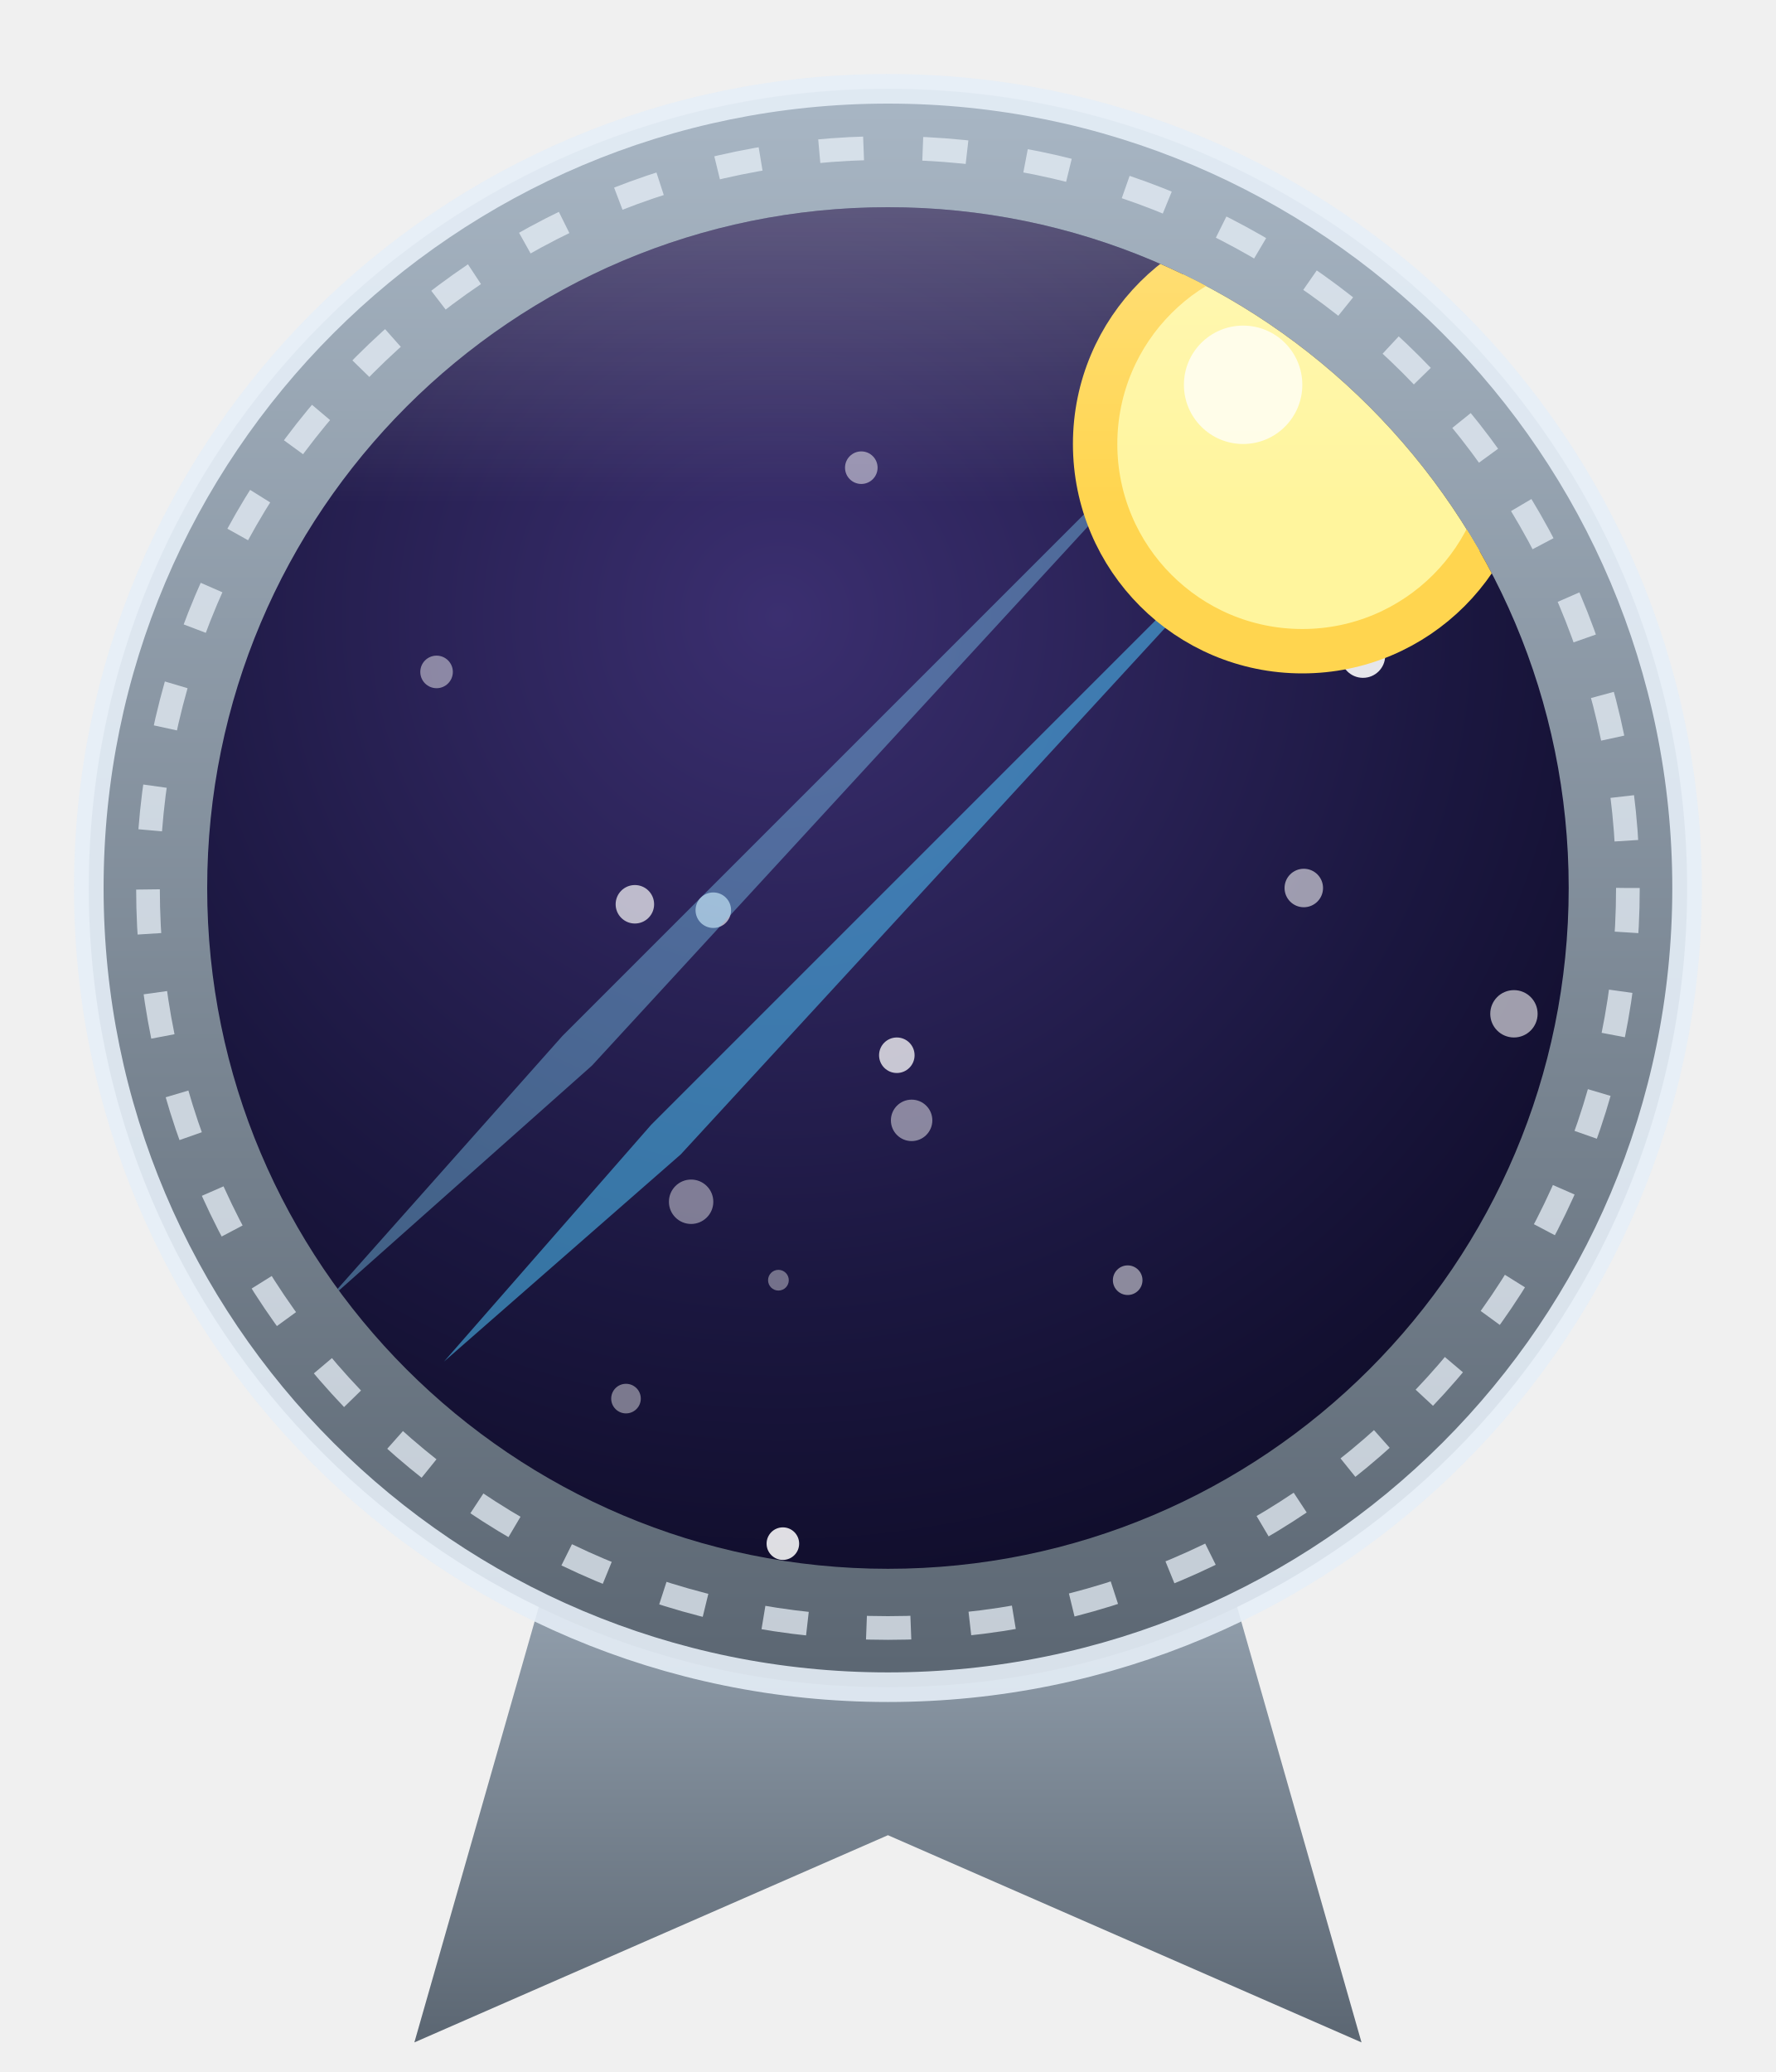
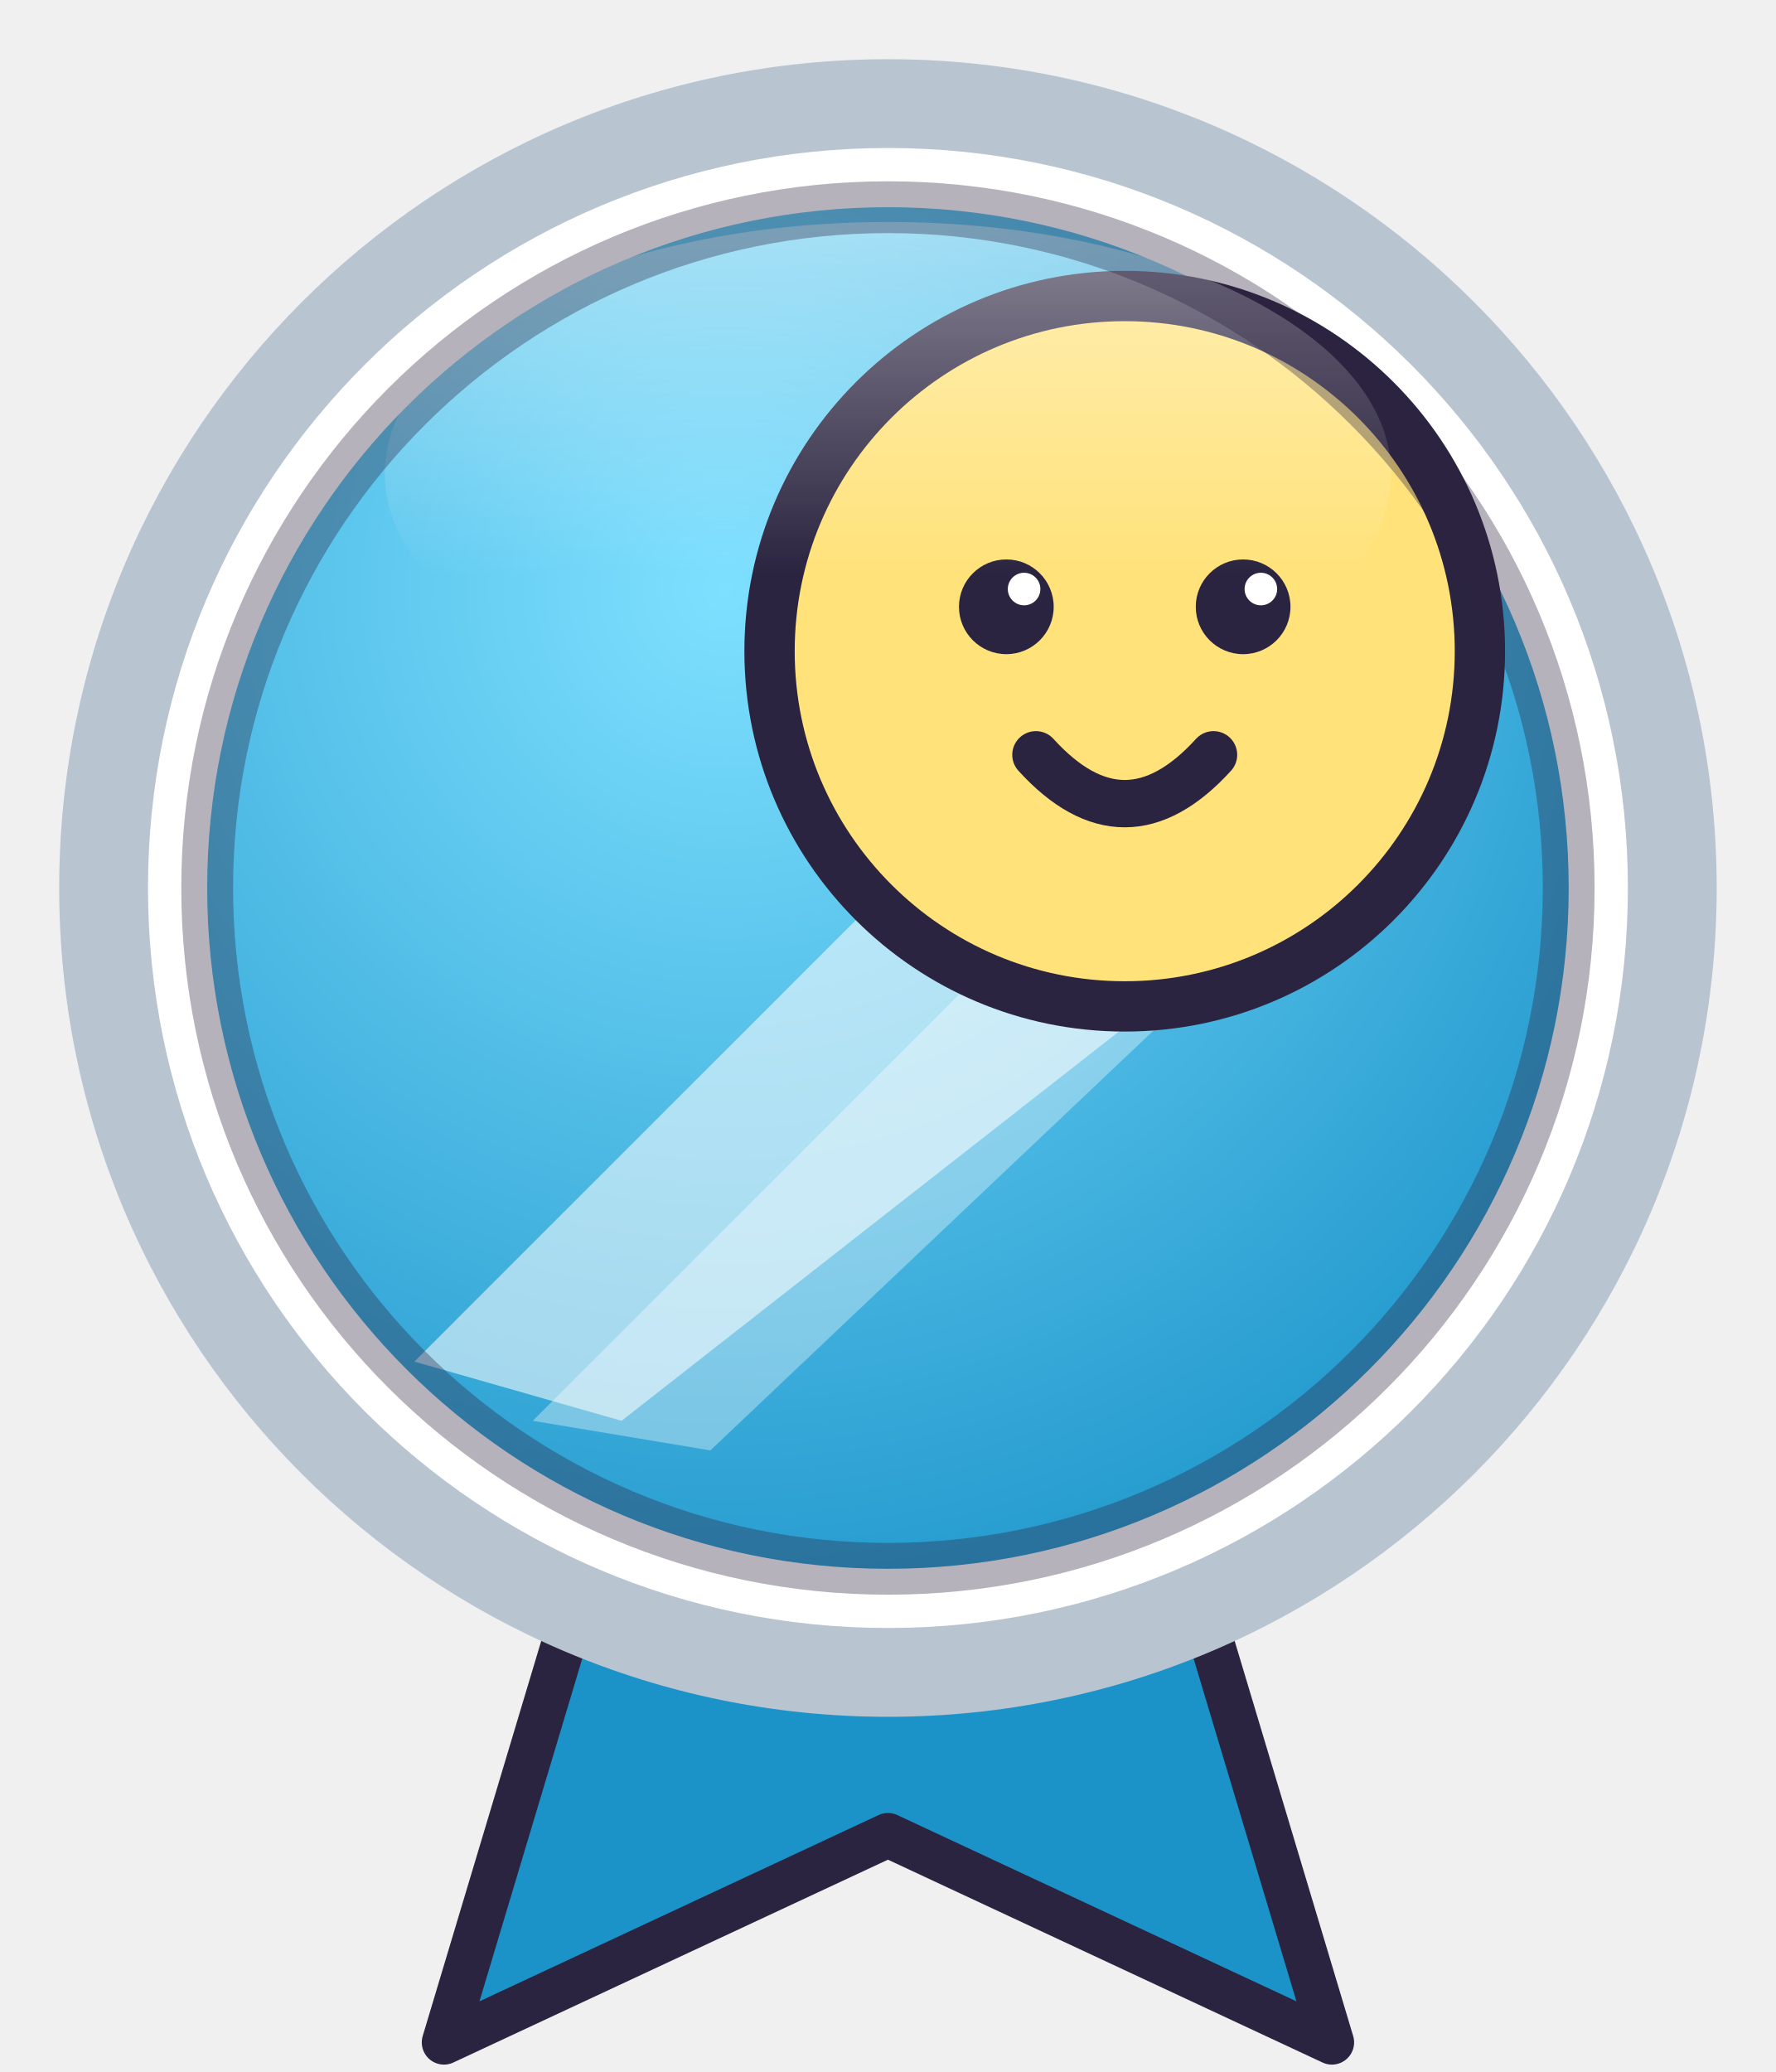
<svg xmlns="http://www.w3.org/2000/svg" viewBox="0 0 120 140" width="120" height="140" role="img">
  <defs>
-     <radialGradient id="b_speed_star_sky" cx="42%" cy="30%" r="86%">
-       <stop offset="0%" stop-color="#3b2f70" />
-       <stop offset="58%" stop-color="#1b1740" />
-       <stop offset="100%" stop-color="#0a0820" />
+     <radialGradient id="k_speed_star_f" cx="38%" cy="28%" r="84%">
+       <stop offset="0%" stop-color="#7ee0ff" />
+       <stop offset="100%" stop-color="#1b93c9" />
    </radialGradient>
-     <linearGradient id="b_speed_star_ring" x1="0" y1="0" x2="0" y2="1">
-       <stop offset="0%" stop-color="#a8b6c4" />
-       <stop offset="100%" stop-color="#5b6672" />
+     <linearGradient id="k_speed_star_g" x1="0" y1="0" x2="0" y2="1">
+       <stop offset="0%" stop-color="#fff" stop-opacity="0.45" />
+       <stop offset="70%" stop-color="#fff" stop-opacity="0" />
    </linearGradient>
-     <linearGradient id="b_speed_star_sheen" x1="0" y1="0" x2="0" y2="1">
-       <stop offset="0%" stop-color="#fff" stop-opacity="0.30" />
-       <stop offset="60%" stop-color="#fff" stop-opacity="0" />
-     </linearGradient>
-     <clipPath id="b_speed_star_disc">
-       <circle cx="60" cy="60" r="46" />
-     </clipPath>
  </defs>
-   <path d="M40 96 L28 138 L60 124 L92 138 L80 96 Z" fill="url(#b_speed_star_ring)" />
-   <circle cx="60" cy="60" r="54" fill="url(#b_speed_star_ring)" />
-   <circle cx="60" cy="60" r="54" fill="none" stroke="#e6eef7" stroke-width="2" stroke-opacity="0.9" />
-   <circle cx="60" cy="60" r="50" fill="none" stroke="#e6eef7" stroke-width="1.6" stroke-dasharray="3 4" stroke-opacity="0.75" />
-   <circle cx="60" cy="60" r="46" fill="url(#b_speed_star_sky)" />
-   <g clip-path="url(#b_speed_star_disc)">
-     <circle cx="52.9" cy="104.3" r="1.1" fill="#fff" opacity="0.86" />
-     <circle cx="88.1" cy="60.0" r="1.3" fill="#fff" opacity="0.57" />
-     <circle cx="29.5" cy="45.4" r="1.1" fill="#fff" opacity="0.46" />
-     <circle cx="48.2" cy="61.5" r="1.2" fill="#fff" opacity="0.63" />
-     <circle cx="92.1" cy="44.3" r="1.5" fill="#fff" opacity="0.89" />
-     <circle cx="42.3" cy="94.5" r="1.0" fill="#fff" opacity="0.43" />
-     <circle cx="76.2" cy="86.5" r="1.0" fill="#fff" opacity="0.50" />
-     <circle cx="92.2" cy="33.2" r="1.3" fill="#fff" opacity="0.41" />
-     <circle cx="102.3" cy="68.5" r="1.6" fill="#fff" opacity="0.59" />
-     <circle cx="81.1" cy="31.5" r="1.0" fill="#fff" opacity="0.56" />
-     <circle cx="52.6" cy="86.5" r="0.7" fill="#fff" opacity="0.39" />
-     <circle cx="42.9" cy="61.1" r="1.3" fill="#fff" opacity="0.69" />
-     <circle cx="61.6" cy="75.7" r="1.4" fill="#fff" opacity="0.47" />
-     <circle cx="46.7" cy="81.2" r="1.5" fill="#fff" opacity="0.43" />
-     <circle cx="60.6" cy="71.3" r="1.2" fill="#fff" opacity="0.75" />
-     <circle cx="58.2" cy="31.6" r="1.1" fill="#fff" opacity="0.49" />
-     <g>
-       <path d="M92 28 L44 76 L30 92 L46 78 Z" fill="#4fc3f7" opacity="0.55" />
-       <path d="M86 22 L38 70 L22 88 L40 72 Z" fill="#81d4fa" opacity="0.4" />
-       <circle cx="88" cy="30" r="14" fill="#fff59d" />
-       <circle cx="88" cy="30" r="14" fill="none" stroke="#ffd54f" stroke-width="3" />
-       <circle cx="84" cy="26" r="4" fill="#fffde7" />
-     </g>
-     <ellipse cx="60" cy="30" rx="40" ry="20" fill="url(#b_speed_star_sheen)" />
-   </g>
+   <path d="M42 98 L30 138 L60 124 L90 138 L78 98 Z" fill="#1b93c9" stroke="#2b2440" stroke-width="3" stroke-linejoin="round" />
+   <circle cx="60" cy="60" r="56" fill="#b8c4d0" />
+   <circle cx="60" cy="60" r="50" fill="#fff" />
+   <circle cx="60" cy="60" r="46" fill="url(#k_speed_star_f)" />
+   <path d="M28 92 L74 46 L88 60 L42 96 Z" fill="#fff" opacity="0.55" />
+   <path d="M36 96 L78 54 L86 62 L48 98 Z" fill="#fff" opacity="0.35" />
+   <circle cx="76" cy="44" r="24" fill="#ffe27a" stroke="#2b2440" stroke-width="3.4" stroke-linejoin="round" stroke-linecap="round" />
+   <circle cx="68.0" cy="41.0" r="3.2" fill="#2b2440" />
+   <circle cx="84.0" cy="41.0" r="3.2" fill="#2b2440" />
+   <path d="M70.0 51.0 q6.0 6.6 12.0 0" stroke="#2b2440" stroke-width="3.2" fill="none" stroke-linecap="round" />
+   <circle cx="69.2" cy="39.8" r="1.1" fill="#fff" />
+   <circle cx="85.2" cy="39.8" r="1.1" fill="#fff" />
+   <ellipse cx="60" cy="32" rx="34" ry="17" fill="url(#k_speed_star_g)" />
+   <circle cx="60" cy="60" r="46" fill="none" stroke="#2b2440" stroke-width="3.5" stroke-opacity="0.35" />
</svg>
